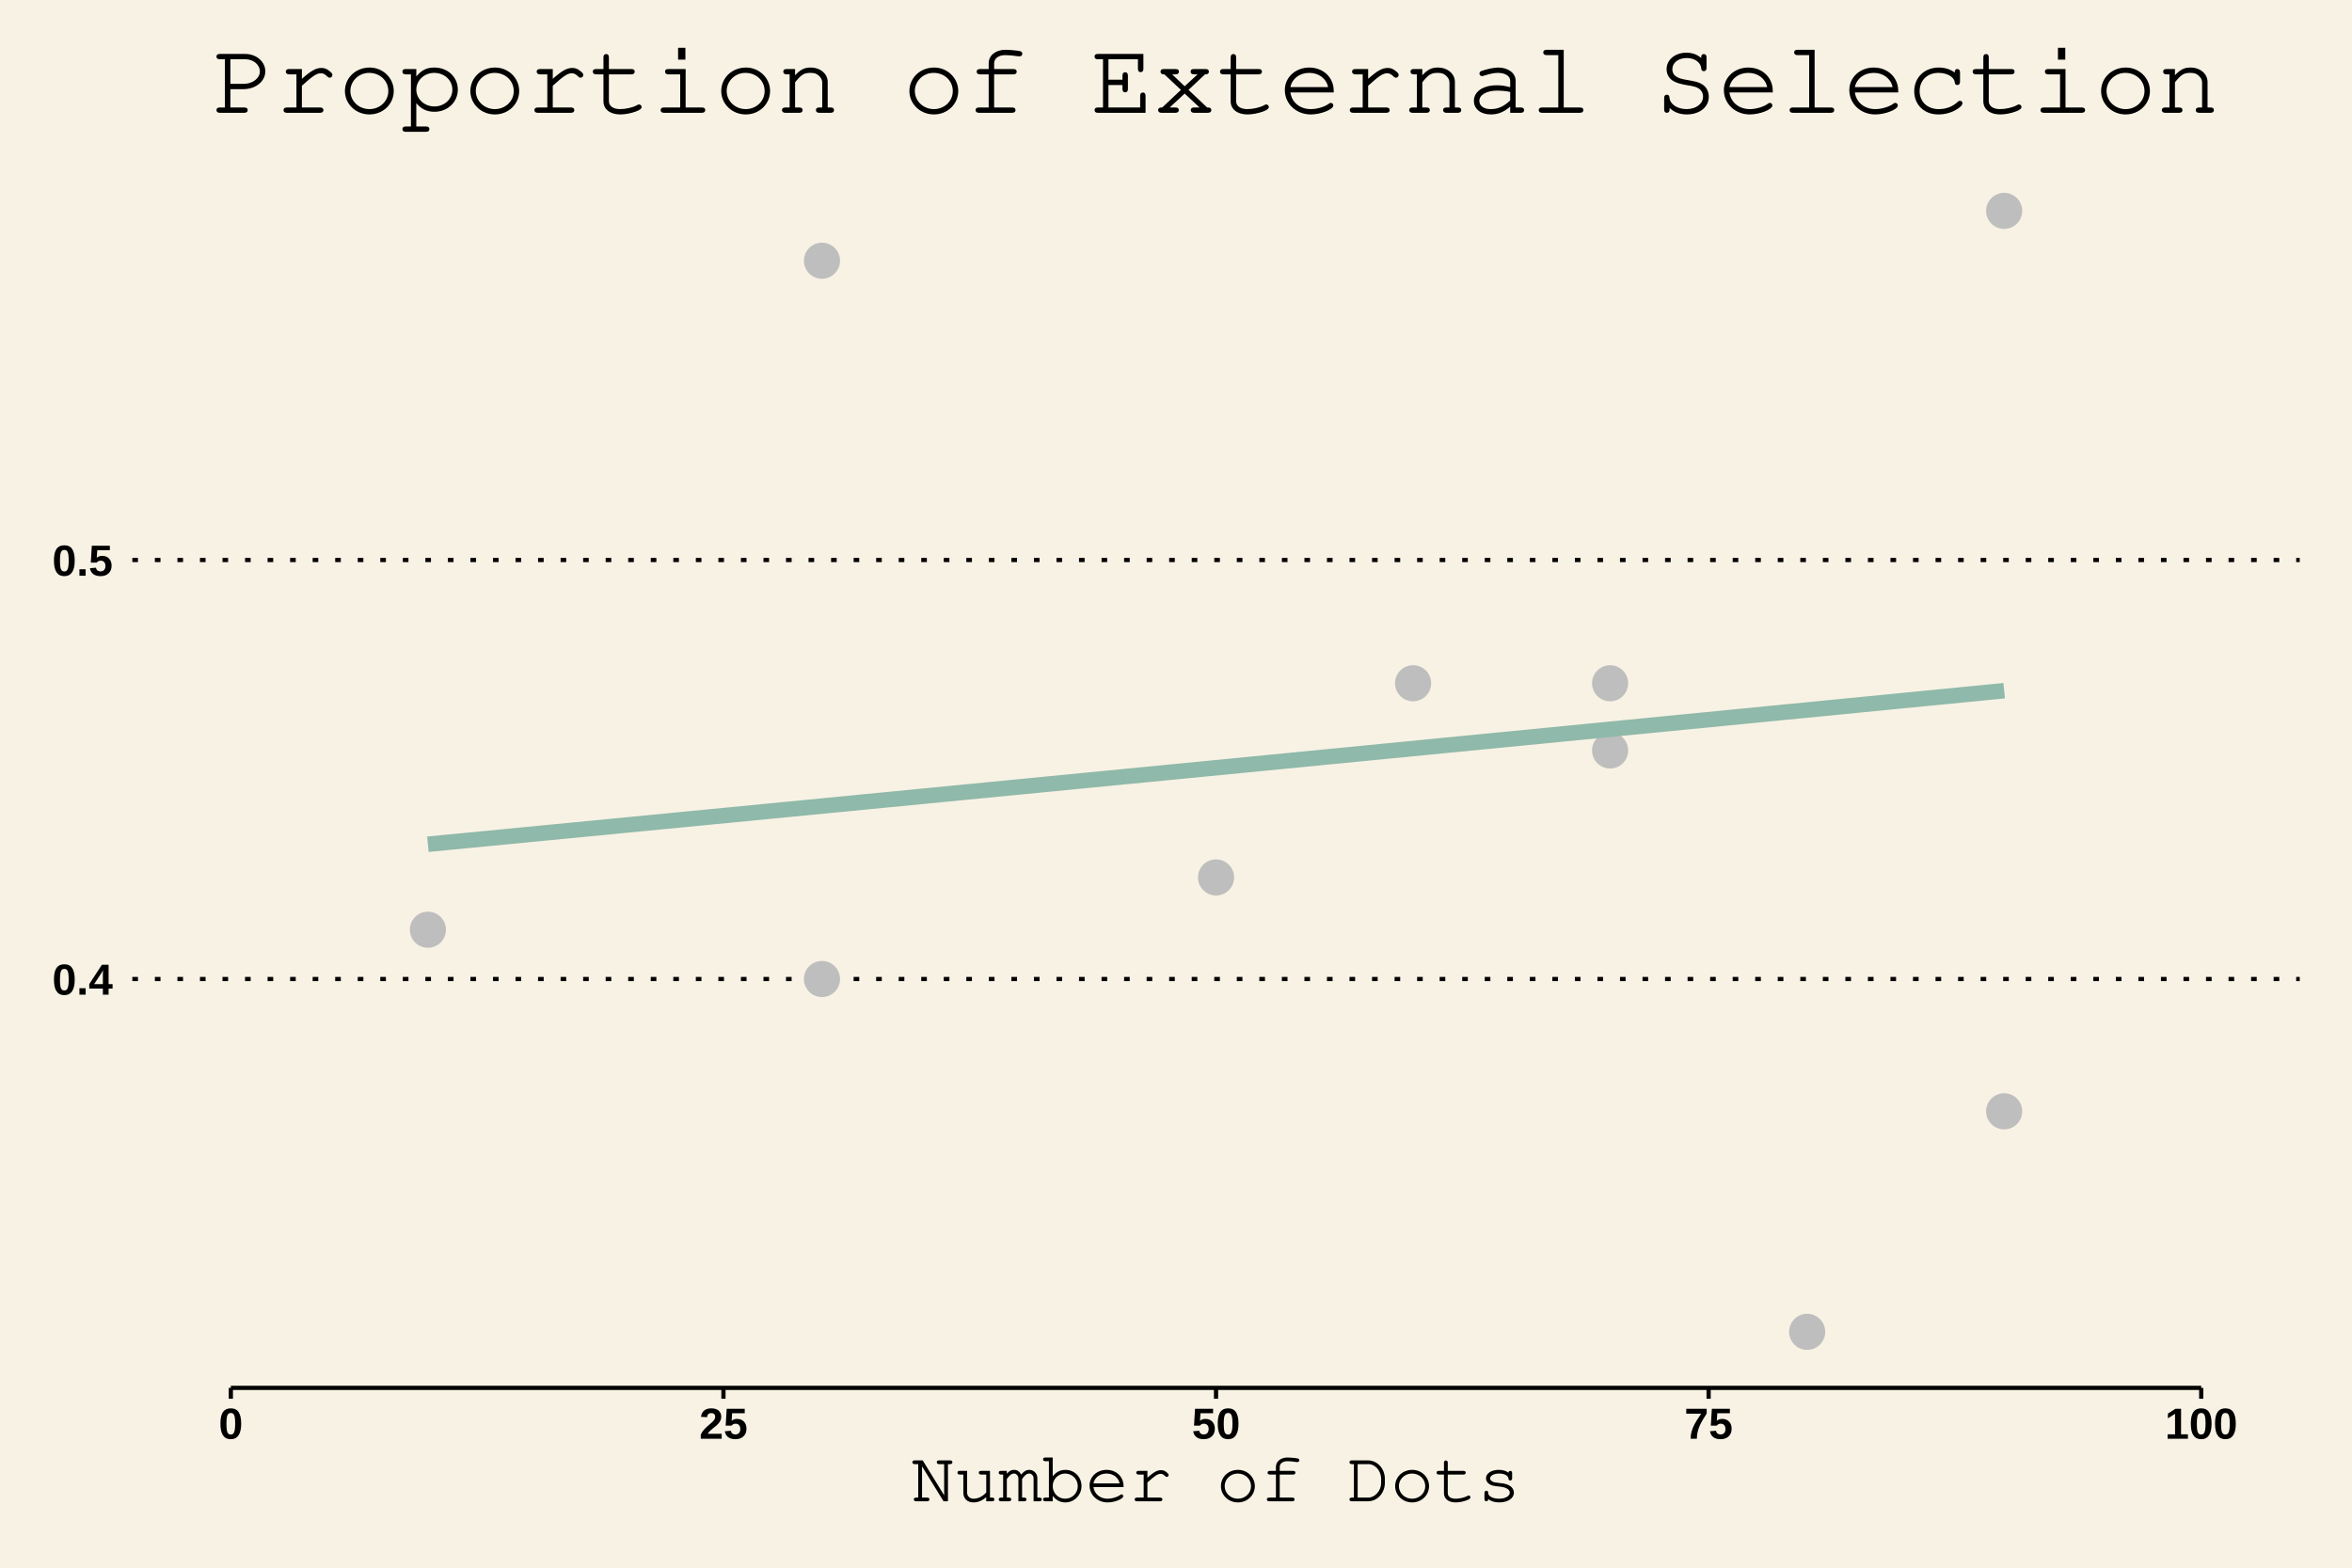
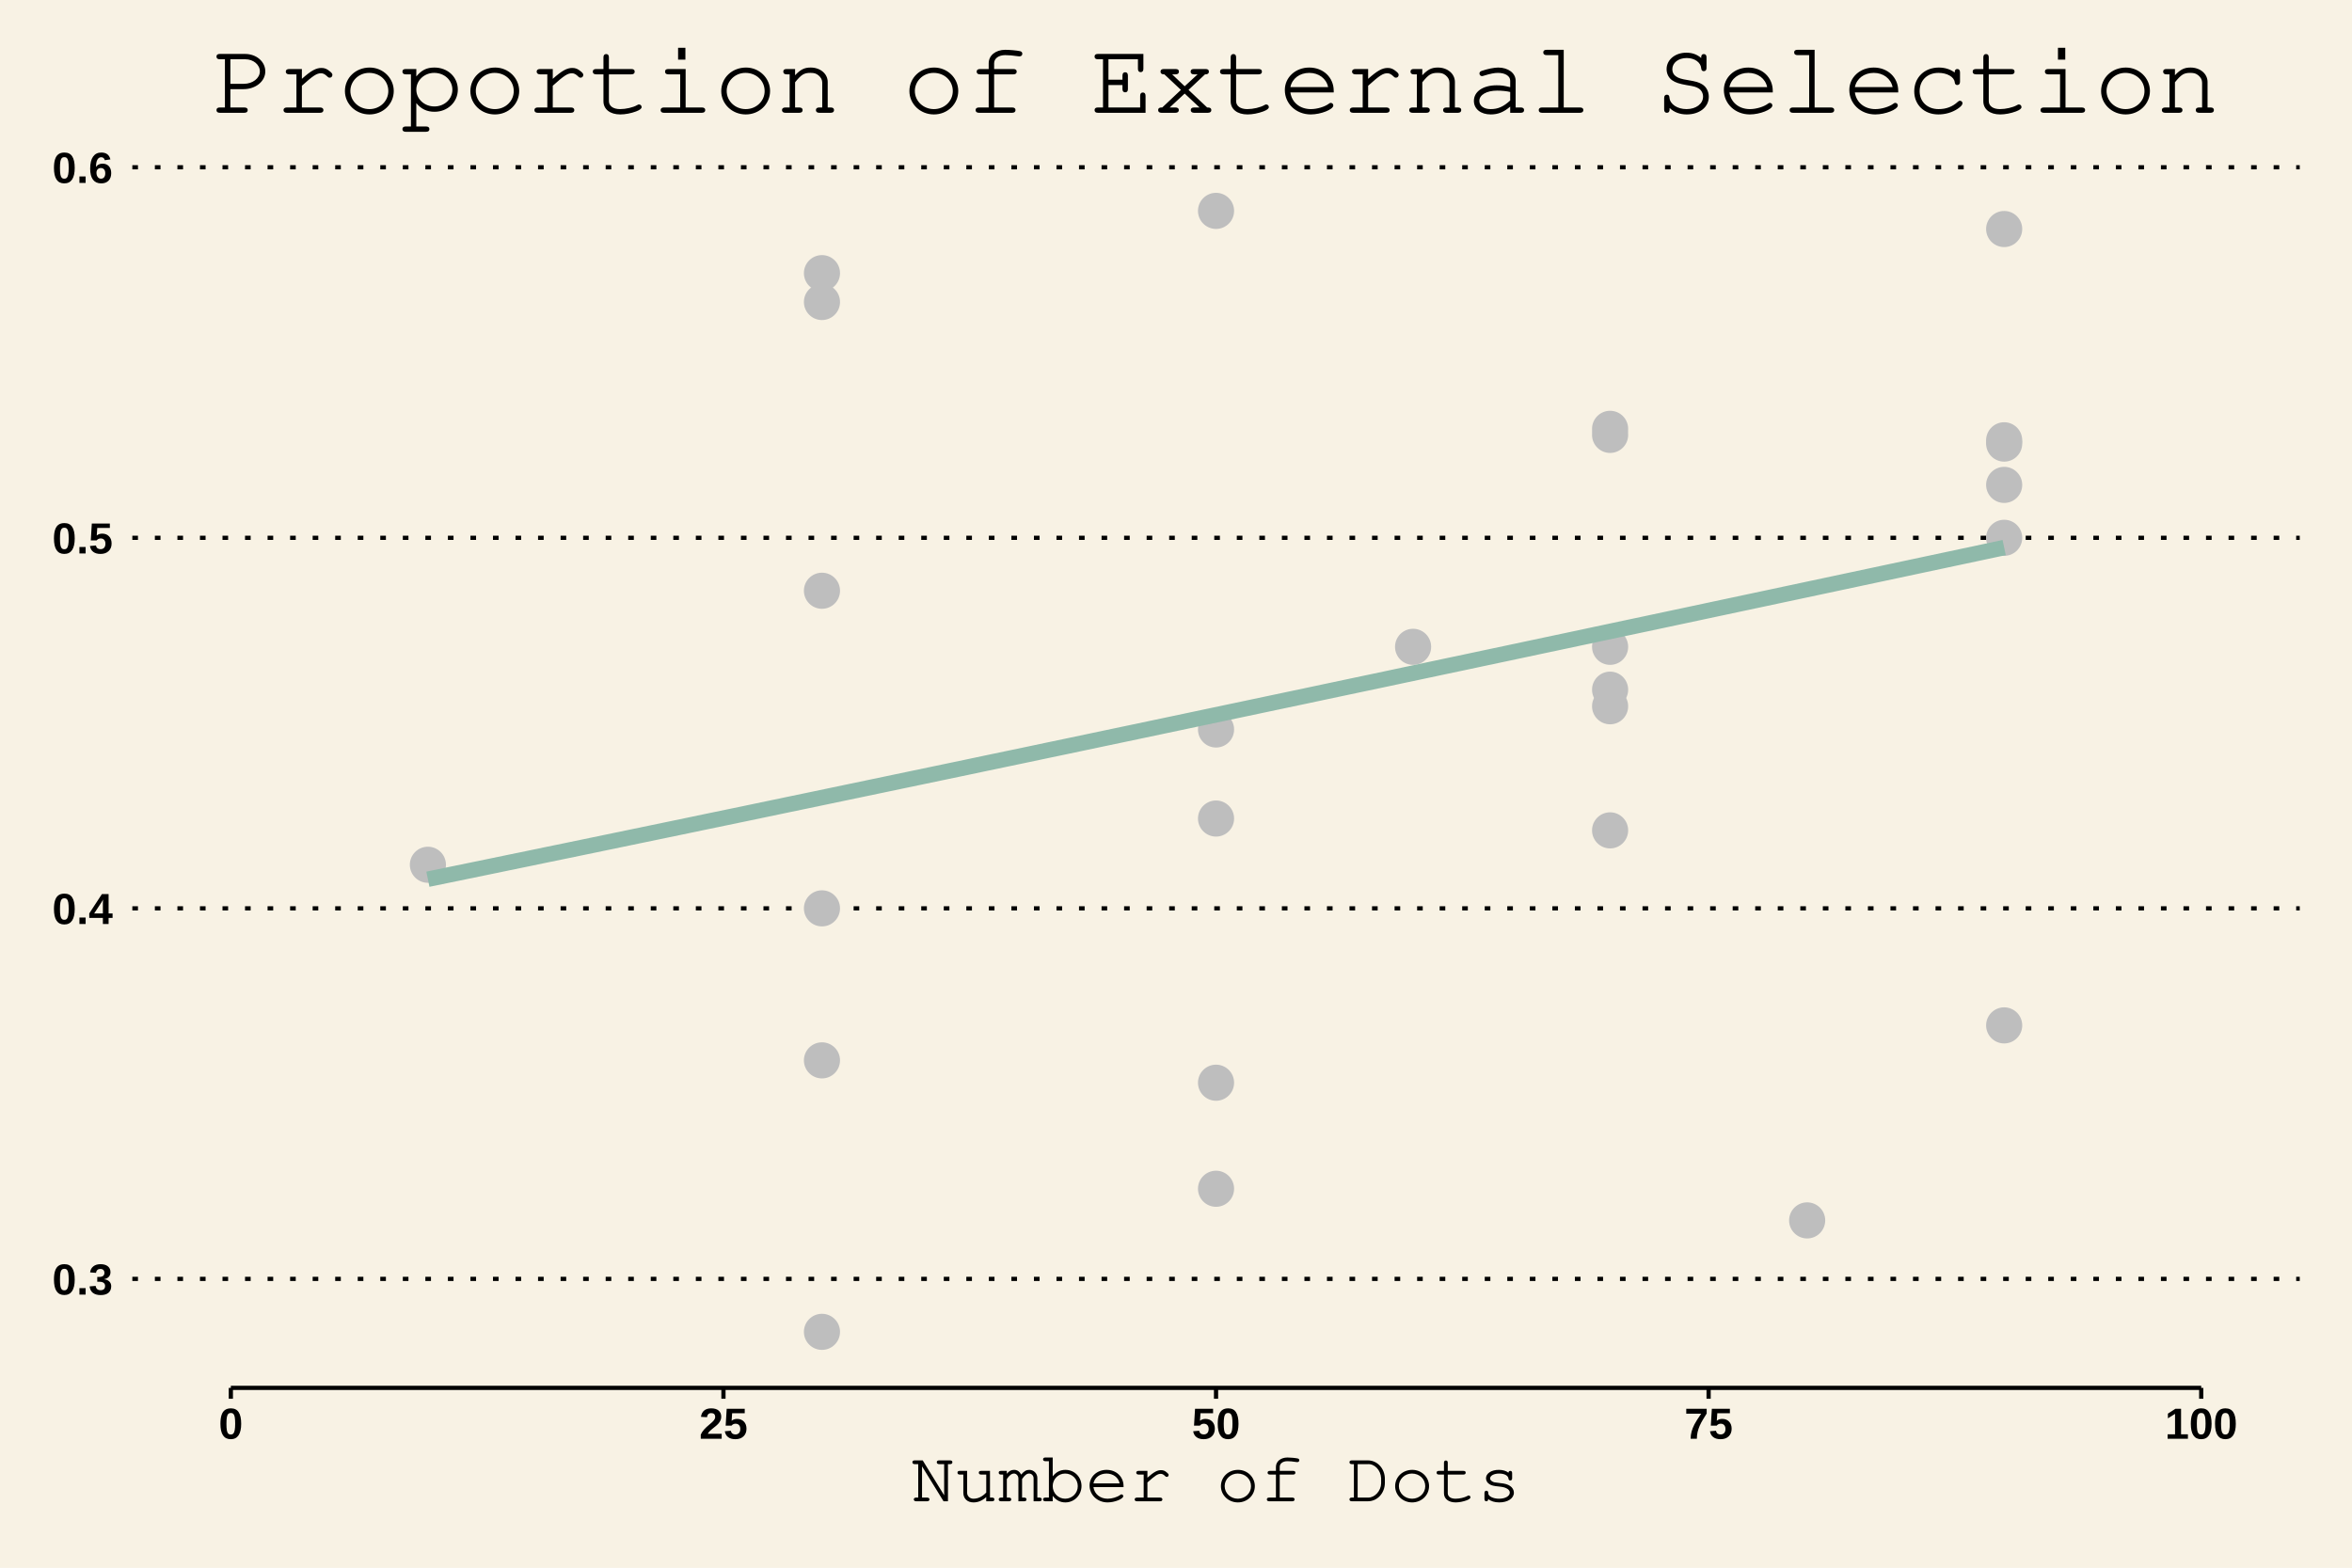
<svg xmlns="http://www.w3.org/2000/svg" class="svglite" width="648.00pt" height="432.00pt" viewBox="0 0 648.00 432.00">
  <defs>
    <style type="text/css">
    .svglite line, .svglite polyline, .svglite polygon, .svglite path, .svglite rect, .svglite circle {
      fill: none;
      stroke: #000000;
      stroke-linecap: round;
      stroke-linejoin: round;
      stroke-miterlimit: 10.00;
    }
  </style>
  </defs>
  <rect width="100%" height="100%" style="stroke: none; fill: #F8F2E4;" />
  <defs>
    <clipPath id="cpMC4wMHw2NDguMDB8MC4wMHw0MzIuMDA=">
      <rect x="0.00" y="0.00" width="648.00" height="432.00" />
    </clipPath>
  </defs>
  <g clip-path="url(#cpMC4wMHw2NDguMDB8MC4wMHw0MzIuMDA=)">
    <rect x="0.00" y="0" width="648.00" height="432.00" style="stroke-width: 1.16; stroke: none; fill: #F8F2E4;" />
  </g>
  <defs>
    <clipPath id="cpMzYuNDZ8NjMzLjYwfDQyLjY2fDM4Mi40NQ==">
      <rect x="36.46" y="42.66" width="597.14" height="339.79" />
    </clipPath>
  </defs>
  <g clip-path="url(#cpMzYuNDZ8NjMzLjYwfDQyLjY2fDM4Mi40NQ==)">
    <rect x="36.46" y="42.66" width="597.14" height="339.79" style="stroke-width: 1.16; stroke: none; fill: #F8F2E4;" />
-     <polyline points="36.46,269.78 633.60,269.78 " style="stroke-width: 1.16; stroke-dasharray: 1.55,4.66; stroke-linecap: butt;" />
-     <polyline points="36.46,154.32 633.60,154.32 " style="stroke-width: 1.16; stroke-dasharray: 1.55,4.66; stroke-linecap: butt;" />
-     <circle cx="117.89" cy="256.20" r="4.62" style="stroke-width: 0.71; stroke: #BEBEBE; fill: #BEBEBE;" />
-     <circle cx="226.46" cy="71.85" r="4.62" style="stroke-width: 0.71; stroke: #BEBEBE; fill: #BEBEBE;" />
-     <circle cx="226.46" cy="269.78" r="4.62" style="stroke-width: 0.71; stroke: #BEBEBE; fill: #BEBEBE;" />
-     <circle cx="335.03" cy="241.79" r="4.62" style="stroke-width: 0.71; stroke: #BEBEBE; fill: #BEBEBE;" />
-     <circle cx="389.32" cy="188.28" r="4.62" style="stroke-width: 0.71; stroke: #BEBEBE; fill: #BEBEBE;" />
-     <circle cx="443.60" cy="206.80" r="4.62" style="stroke-width: 0.71; stroke: #BEBEBE; fill: #BEBEBE;" />
-     <circle cx="443.60" cy="188.28" r="4.62" style="stroke-width: 0.71; stroke: #BEBEBE; fill: #BEBEBE;" />
-     <circle cx="497.89" cy="367.01" r="4.62" style="stroke-width: 0.71; stroke: #BEBEBE; fill: #BEBEBE;" />
-     <circle cx="552.17" cy="306.24" r="4.62" style="stroke-width: 0.71; stroke: #BEBEBE; fill: #BEBEBE;" />
-     <circle cx="552.17" cy="58.11" r="4.62" style="stroke-width: 0.71; stroke: #BEBEBE; fill: #BEBEBE;" />
-     <polyline points="117.89,232.64 123.39,232.11 128.88,231.58 134.38,231.05 139.88,230.52 145.38,229.98 150.87,229.45 156.37,228.92 161.87,228.39 167.37,227.86 172.86,227.32 178.36,226.79 183.86,226.26 189.35,225.73 194.85,225.19 200.35,224.66 205.85,224.13 211.34,223.59 216.84,223.06 222.34,222.53 227.83,221.99 233.33,221.46 238.83,220.92 244.33,220.39 249.82,219.86 255.32,219.32 260.82,218.79 266.32,218.25 271.81,217.72 277.31,217.18 282.81,216.65 288.30,216.11 293.80,215.58 299.30,215.04 304.80,214.51 310.29,213.97 315.79,213.44 321.29,212.90 326.79,212.37 332.28,211.83 337.78,211.30 343.28,210.76 348.77,210.22 354.27,209.69 359.77,209.15 365.27,208.61 370.76,208.08 376.26,207.54 381.76,207.00 387.25,206.47 392.75,205.93 398.25,205.39 403.75,204.86 409.24,204.32 414.74,203.78 420.24,203.25 425.74,202.71 431.23,202.17 436.73,201.63 442.23,201.10 447.72,200.56 453.22,200.02 458.72,199.48 464.22,198.94 469.71,198.41 475.21,197.87 480.71,197.33 486.21,196.79 491.70,196.25 497.20,195.72 502.70,195.18 508.19,194.64 513.69,194.10 519.19,193.56 524.69,193.02 530.18,192.48 535.68,191.95 541.18,191.41 546.67,190.87 552.17,190.33 " style="stroke-width: 4.27; stroke: #8FB9AA; stroke-linecap: butt;" />
+     <polyline points="36.46,352.42 633.60,352.42 " style="stroke-width: 1.16; stroke-dasharray: 1.55,4.66; stroke-linecap: butt;" />
+     <polyline points="36.46,250.31 633.60,250.31 " style="stroke-width: 1.16; stroke-dasharray: 1.55,4.66; stroke-linecap: butt;" />
+     <polyline points="36.46,148.20 633.60,148.20 " style="stroke-width: 1.16; stroke-dasharray: 1.55,4.66; stroke-linecap: butt;" />
+     <polyline points="36.46,46.09 633.60,46.09 " style="stroke-width: 1.16; stroke-dasharray: 1.55,4.66; stroke-linecap: butt;" />
+     <circle cx="117.89" cy="238.30" r="4.62" style="stroke-width: 0.71; stroke: #BEBEBE; fill: #BEBEBE;" />
+     <circle cx="226.46" cy="75.27" r="4.62" style="stroke-width: 0.71; stroke: #BEBEBE; fill: #BEBEBE;" />
+     <circle cx="226.46" cy="250.31" r="4.62" style="stroke-width: 0.71; stroke: #BEBEBE; fill: #BEBEBE;" />
+     <circle cx="226.46" cy="162.79" r="4.62" style="stroke-width: 0.71; stroke: #BEBEBE; fill: #BEBEBE;" />
+     <circle cx="226.46" cy="83.22" r="4.62" style="stroke-width: 0.71; stroke: #BEBEBE; fill: #BEBEBE;" />
+     <circle cx="226.46" cy="367.01" r="4.62" style="stroke-width: 0.71; stroke: #BEBEBE; fill: #BEBEBE;" />
+     <circle cx="226.46" cy="292.20" r="4.62" style="stroke-width: 0.71; stroke: #BEBEBE; fill: #BEBEBE;" />
+     <circle cx="335.03" cy="225.56" r="4.62" style="stroke-width: 0.71; stroke: #BEBEBE; fill: #BEBEBE;" />
+     <circle cx="335.03" cy="298.36" r="4.62" style="stroke-width: 0.71; stroke: #BEBEBE; fill: #BEBEBE;" />
+     <circle cx="335.03" cy="201.02" r="4.62" style="stroke-width: 0.71; stroke: #BEBEBE; fill: #BEBEBE;" />
+     <circle cx="335.03" cy="58.11" r="4.62" style="stroke-width: 0.71; stroke: #BEBEBE; fill: #BEBEBE;" />
+     <circle cx="335.03" cy="327.58" r="4.62" style="stroke-width: 0.71; stroke: #BEBEBE; fill: #BEBEBE;" />
+     <circle cx="389.32" cy="178.24" r="4.62" style="stroke-width: 0.71; stroke: #BEBEBE; fill: #BEBEBE;" />
+     <circle cx="443.60" cy="194.62" r="4.62" style="stroke-width: 0.71; stroke: #BEBEBE; fill: #BEBEBE;" />
+     <circle cx="443.60" cy="178.24" r="4.62" style="stroke-width: 0.71; stroke: #BEBEBE; fill: #BEBEBE;" />
+     <circle cx="443.60" cy="119.84" r="4.62" style="stroke-width: 0.71; stroke: #BEBEBE; fill: #BEBEBE;" />
+     <circle cx="443.60" cy="190.05" r="4.62" style="stroke-width: 0.71; stroke: #BEBEBE; fill: #BEBEBE;" />
+     <circle cx="443.60" cy="118.17" r="4.62" style="stroke-width: 0.71; stroke: #BEBEBE; fill: #BEBEBE;" />
+     <circle cx="443.60" cy="228.82" r="4.62" style="stroke-width: 0.71; stroke: #BEBEBE; fill: #BEBEBE;" />
+     <circle cx="497.89" cy="336.30" r="4.62" style="stroke-width: 0.71; stroke: #BEBEBE; fill: #BEBEBE;" />
+     <circle cx="552.17" cy="282.56" r="4.62" style="stroke-width: 0.71; stroke: #BEBEBE; fill: #BEBEBE;" />
+     <circle cx="552.17" cy="63.11" r="4.62" style="stroke-width: 0.71; stroke: #BEBEBE; fill: #BEBEBE;" />
+     <circle cx="552.17" cy="148.20" r="4.62" style="stroke-width: 0.71; stroke: #BEBEBE; fill: #BEBEBE;" />
+     <circle cx="552.17" cy="122.24" r="4.62" style="stroke-width: 0.71; stroke: #BEBEBE; fill: #BEBEBE;" />
+     <circle cx="552.17" cy="133.62" r="4.62" style="stroke-width: 0.71; stroke: #BEBEBE; fill: #BEBEBE;" />
+     <circle cx="552.17" cy="121.33" r="4.62" style="stroke-width: 0.71; stroke: #BEBEBE; fill: #BEBEBE;" />
+     <polyline points="117.89,242.28 123.39,241.15 128.88,240.02 134.38,238.89 139.88,237.75 145.38,236.62 150.87,235.48 156.37,234.35 161.87,233.21 167.37,232.07 172.86,230.93 178.36,229.79 183.86,228.65 189.35,227.51 194.85,226.36 200.35,225.22 205.85,224.08 211.34,222.93 216.84,221.78 222.34,220.64 227.83,219.49 233.33,218.34 238.83,217.19 244.33,216.04 249.82,214.89 255.32,213.74 260.82,212.59 266.32,211.44 271.81,210.28 277.31,209.13 282.81,207.98 288.30,206.82 293.80,205.67 299.30,204.51 304.80,203.35 310.29,202.20 315.79,201.04 321.29,199.88 326.79,198.72 332.28,197.56 337.78,196.40 343.28,195.24 348.77,194.08 354.27,192.92 359.77,191.76 365.27,190.59 370.76,189.43 376.26,188.27 381.76,187.11 387.25,185.94 392.75,184.78 398.25,183.61 403.75,182.45 409.24,181.28 414.74,180.12 420.24,178.95 425.74,177.78 431.23,176.62 436.73,175.45 442.23,174.28 447.72,173.11 453.22,171.95 458.72,170.78 464.22,169.61 469.71,168.44 475.21,167.27 480.71,166.10 486.21,164.93 491.70,163.76 497.20,162.59 502.70,161.42 508.19,160.25 513.69,159.08 519.19,157.91 524.69,156.74 530.18,155.57 535.68,154.40 541.18,153.23 546.67,152.06 552.17,150.89 " style="stroke-width: 4.27; stroke: #8FB9AA; stroke-linecap: butt;" />
    <rect x="36.46" y="42.66" width="597.14" height="339.79" style="stroke-width: 1.16; stroke: none;" />
  </g>
  <g clip-path="url(#cpMC4wMHw2NDguMDB8MC4wMHw0MzIuMDA=)">
-     <text x="31.08" y="274.10" text-anchor="end" style="font-size: 12.00px; font-weight: bold; font-family: Arial;" textLength="16.68px" lengthAdjust="spacingAndGlyphs">0.4</text>
-     <text x="31.08" y="158.64" text-anchor="end" style="font-size: 12.00px; font-weight: bold; font-family: Arial;" textLength="16.68px" lengthAdjust="spacingAndGlyphs">0.5</text>
+     <text x="31.08" y="356.74" text-anchor="end" style="font-size: 12.00px; font-weight: bold; font-family: Arial;" textLength="16.68px" lengthAdjust="spacingAndGlyphs">0.3</text>
+     <text x="31.08" y="254.63" text-anchor="end" style="font-size: 12.00px; font-weight: bold; font-family: Arial;" textLength="16.68px" lengthAdjust="spacingAndGlyphs">0.4</text>
+     <text x="31.08" y="152.52" text-anchor="end" style="font-size: 12.00px; font-weight: bold; font-family: Arial;" textLength="16.68px" lengthAdjust="spacingAndGlyphs">0.5</text>
+     <text x="31.08" y="50.41" text-anchor="end" style="font-size: 12.00px; font-weight: bold; font-family: Arial;" textLength="16.68px" lengthAdjust="spacingAndGlyphs">0.6</text>
    <polyline points="63.60,382.45 606.46,382.45 " style="stroke-width: 1.16; stroke-linecap: butt;" />
    <polyline points="63.60,385.44 63.60,382.45 " style="stroke-width: 1.16; stroke-linecap: butt;" />
    <polyline points="199.32,385.44 199.32,382.45 " style="stroke-width: 1.16; stroke-linecap: butt;" />
    <polyline points="335.03,385.44 335.03,382.45 " style="stroke-width: 1.16; stroke-linecap: butt;" />
    <polyline points="470.74,385.44 470.74,382.45 " style="stroke-width: 1.16; stroke-linecap: butt;" />
    <polyline points="606.46,385.44 606.46,382.45 " style="stroke-width: 1.16; stroke-linecap: butt;" />
    <text x="63.60" y="396.47" text-anchor="middle" style="font-size: 12.00px; font-weight: bold; font-family: Arial;" textLength="6.67px" lengthAdjust="spacingAndGlyphs">0</text>
    <text x="199.32" y="396.47" text-anchor="middle" style="font-size: 12.00px; font-weight: bold; font-family: Arial;" textLength="13.35px" lengthAdjust="spacingAndGlyphs">25</text>
    <text x="335.03" y="396.47" text-anchor="middle" style="font-size: 12.00px; font-weight: bold; font-family: Arial;" textLength="13.35px" lengthAdjust="spacingAndGlyphs">50</text>
    <text x="470.74" y="396.47" text-anchor="middle" style="font-size: 12.00px; font-weight: bold; font-family: Arial;" textLength="13.35px" lengthAdjust="spacingAndGlyphs">75</text>
    <text x="606.46" y="396.47" text-anchor="middle" style="font-size: 12.00px; font-weight: bold; font-family: Arial;" textLength="20.02px" lengthAdjust="spacingAndGlyphs">100</text>
    <text x="335.03" y="413.70" text-anchor="middle" style="font-size: 20.00px; font-weight: 0; font-family: Courier;" textLength="168.03px" lengthAdjust="spacingAndGlyphs">Number of Dots</text>
    <text x="335.03" y="31.08" text-anchor="middle" style="font-size: 28.80px; font-weight: 0; font-family: Courier;" textLength="552.96px" lengthAdjust="spacingAndGlyphs">Proportion of External Selection</text>
  </g>
</svg>
